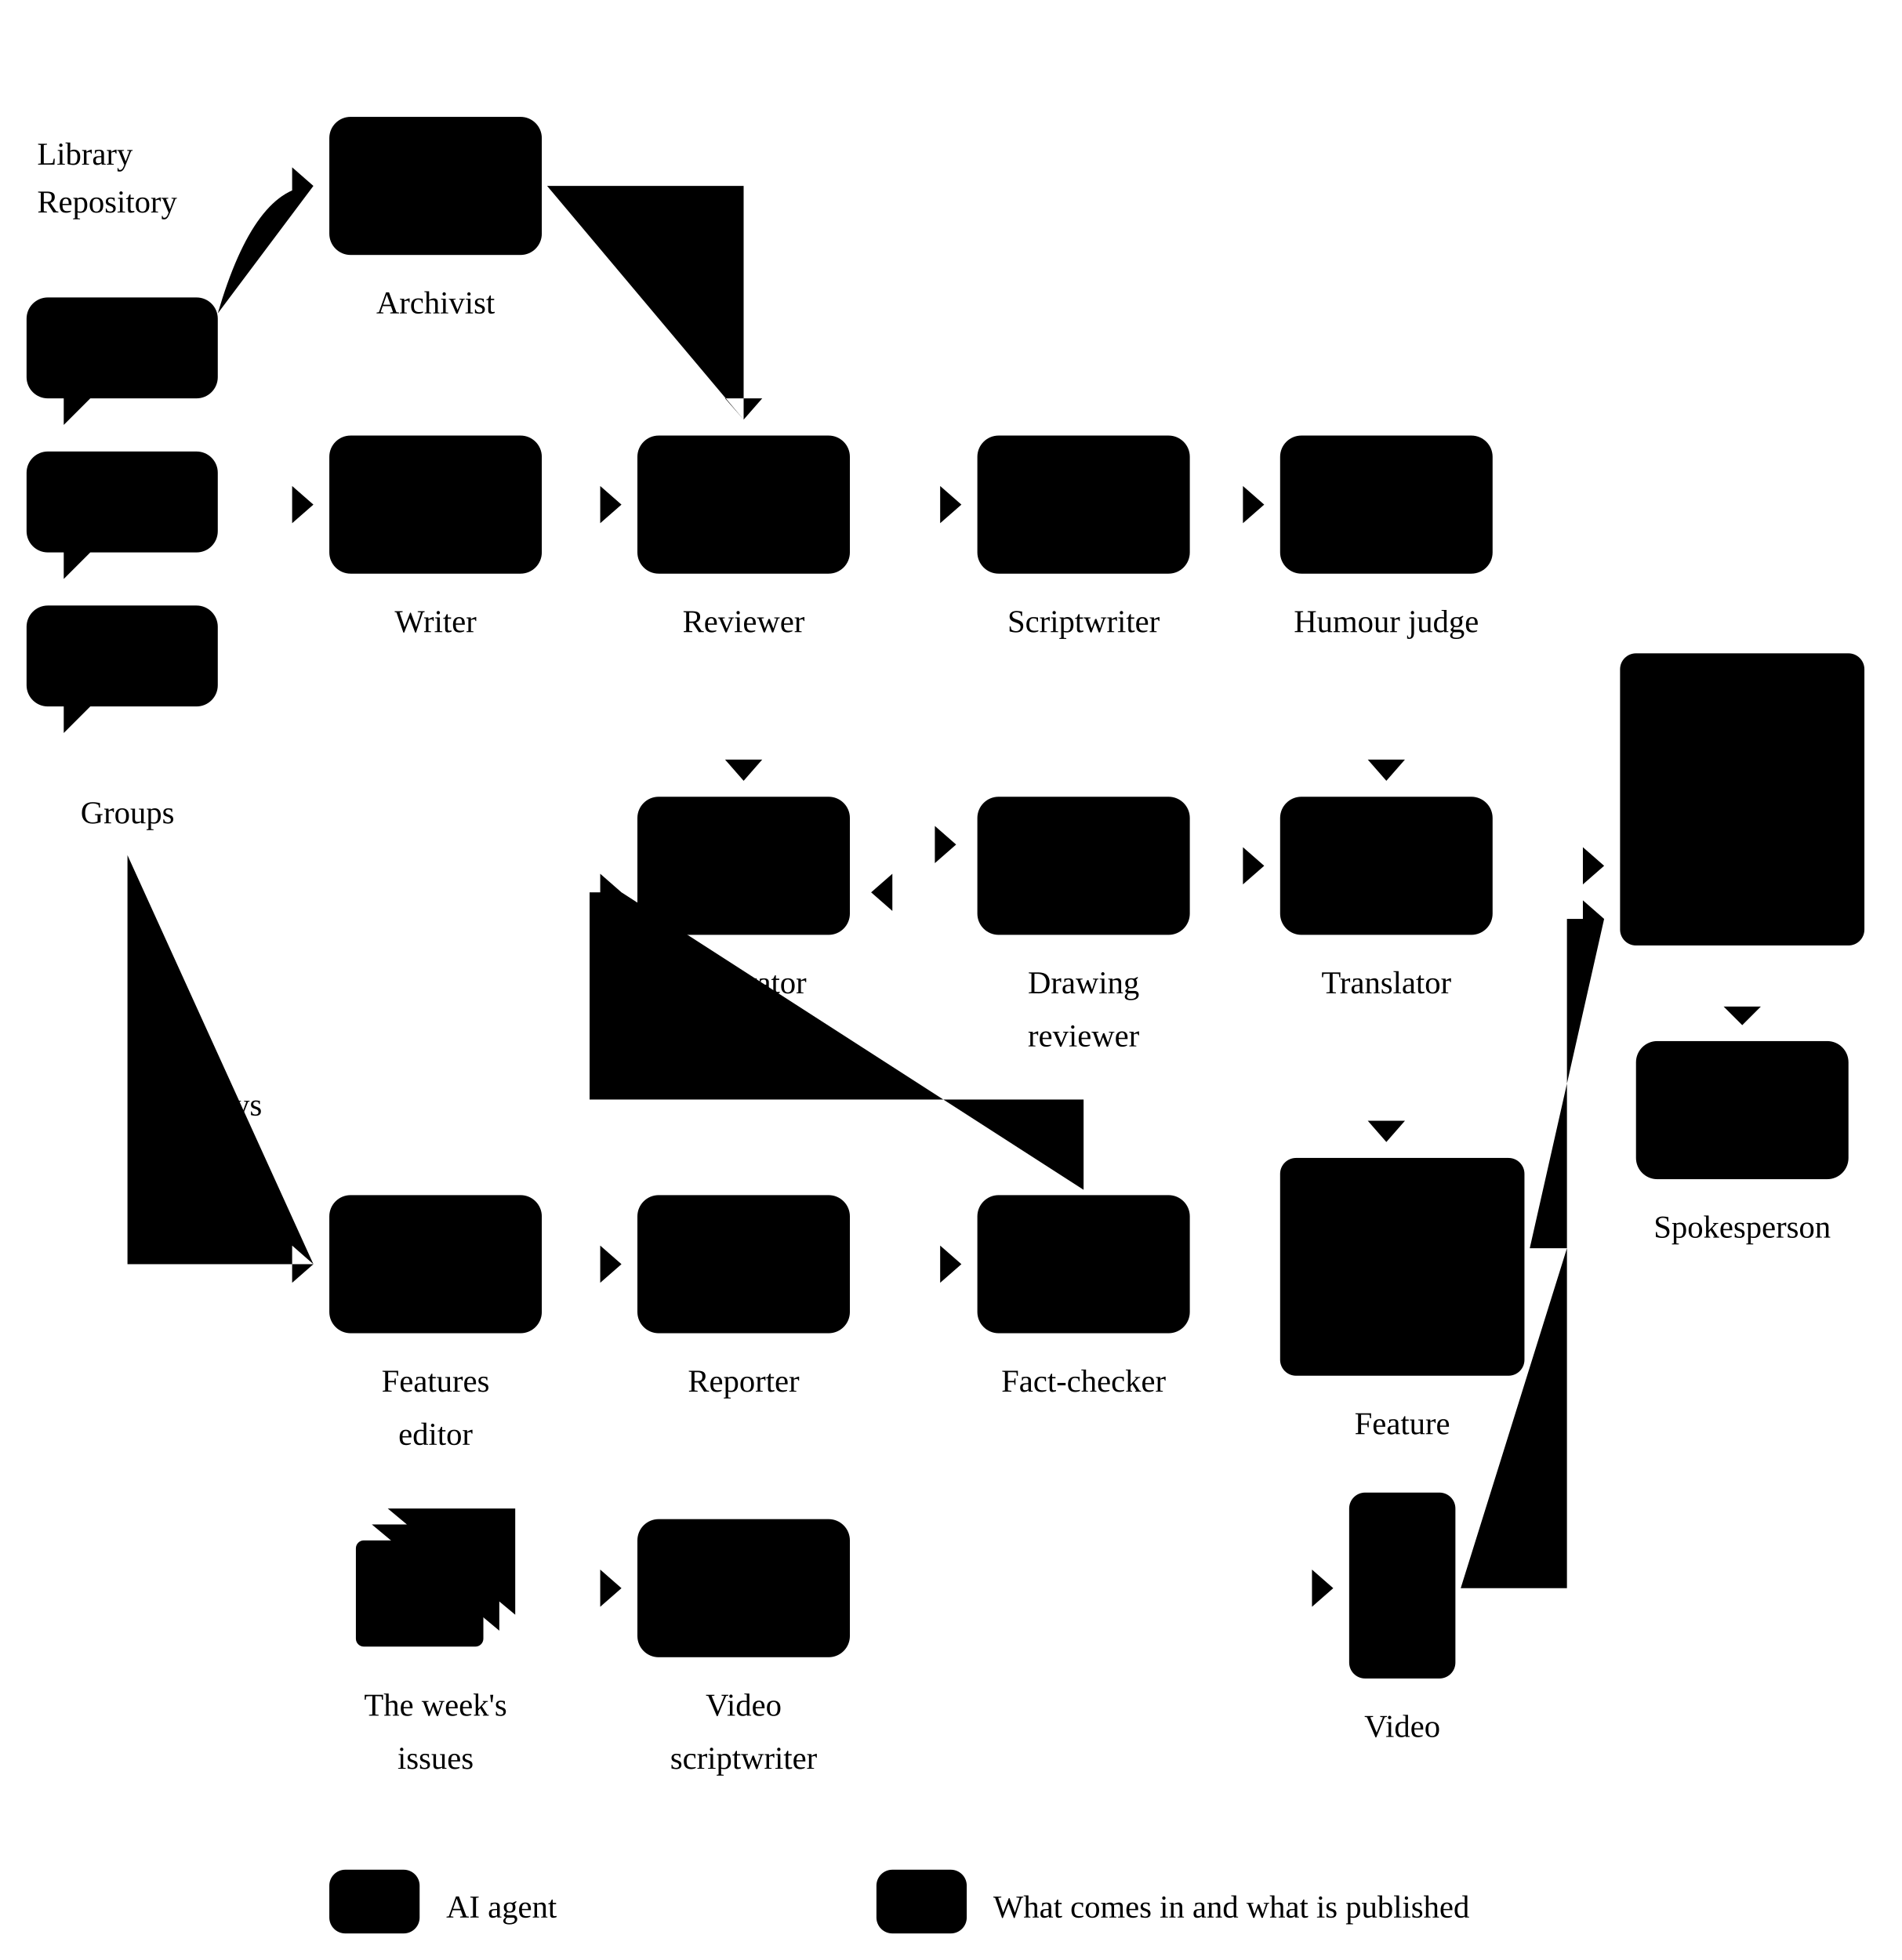
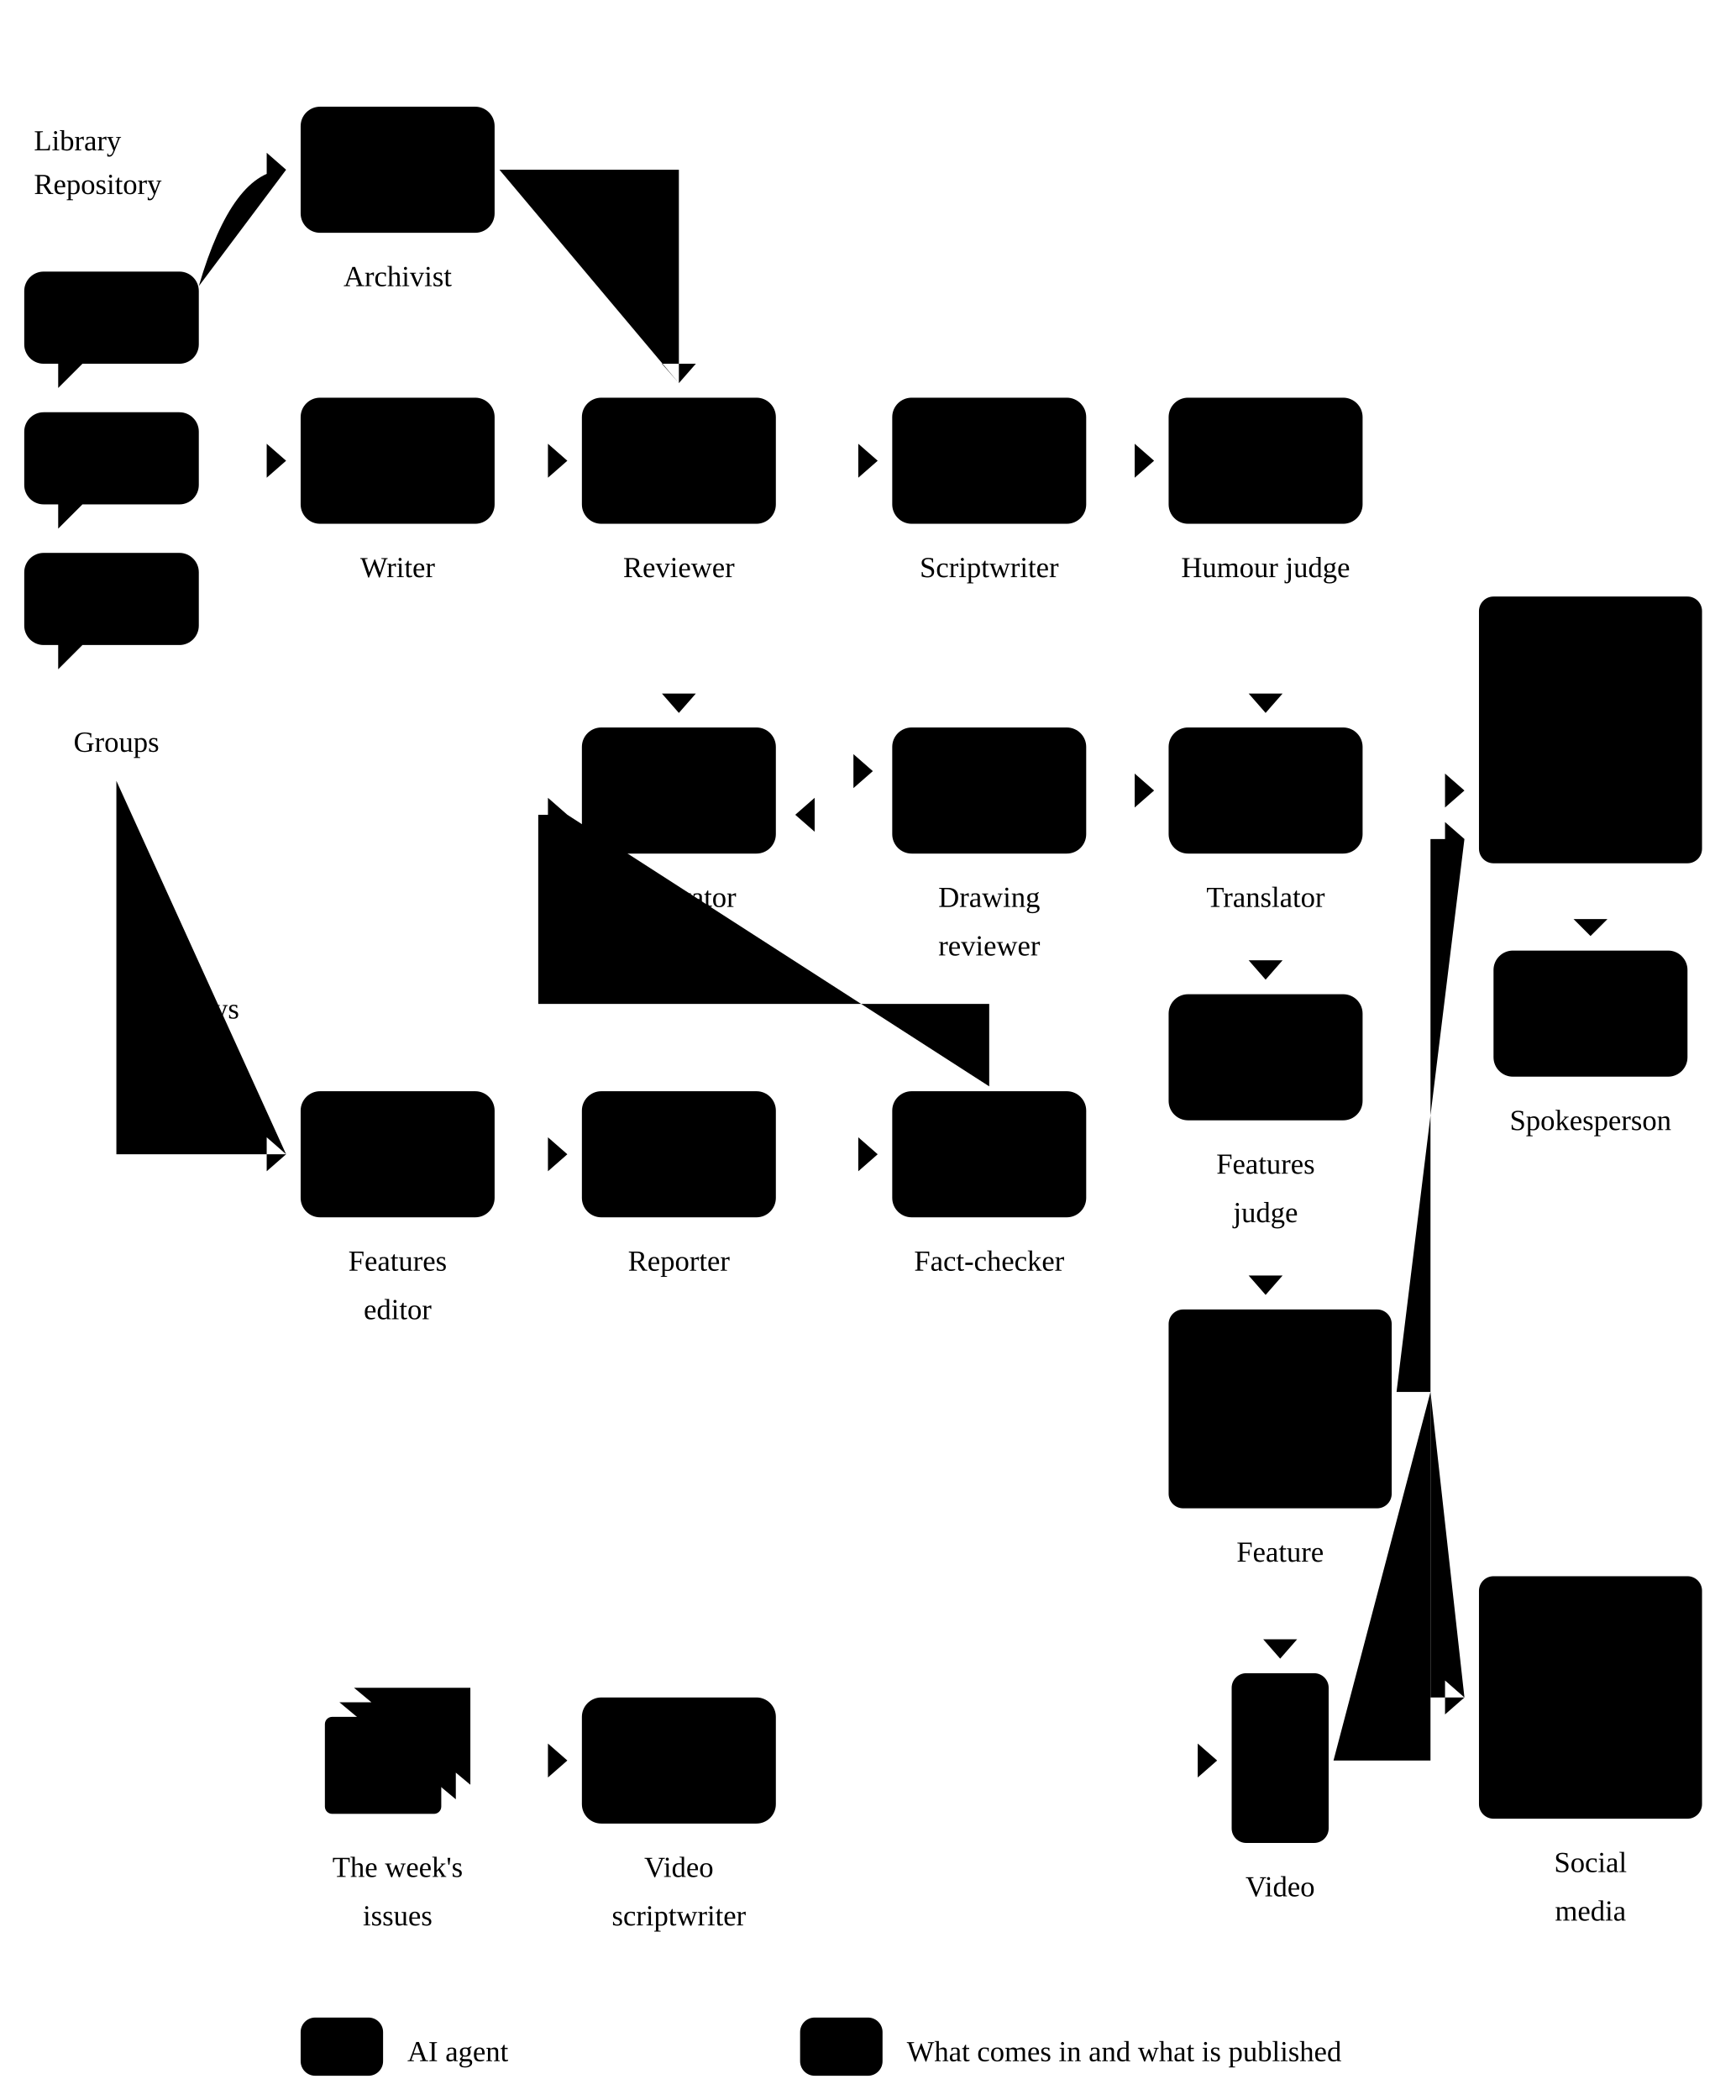
- <svg xmlns="http://www.w3.org/2000/svg" viewBox="0 0 716 738">
+ <svg xmlns="http://www.w3.org/2000/svg" viewBox="0 0 716 866">
  <path class="t" d="M18 112 h56 a8 8 0 0 1 8 8 v22 a8 8 0 0 1 -8 8 h-40 l-10 10 v-10 h-6 a8 8 0 0 1 -8 -8 v-22 a8 8 0 0 1 8 -8 z" />
  <path class="t" d="M18 170 h56 a8 8 0 0 1 8 8 v22 a8 8 0 0 1 -8 8 h-40 l-10 10 v-10 h-6 a8 8 0 0 1 -8 -8 v-22 a8 8 0 0 1 8 -8 z" />
  <path class="t" d="M18 228 h56 a8 8 0 0 1 8 8 v22 a8 8 0 0 1 -8 8 h-40 l-10 10 v-10 h-6 a8 8 0 0 1 -8 -8 v-22 a8 8 0 0 1 8 -8 z" />
  <path class="t" d="M30 126 h34 M30 136 h22 M30 184 h34 M30 194 h26 M30 242 h34 M30 252 h18" />
  <text class="lbl" x="48" y="310" text-anchor="middle">Groups</text>
  <text class="lbl" x="14" y="62">Library</text>
  <text class="lbl" x="14" y="80">Repository</text>
  <path class="t" d="M82 118 Q96 70 118 70 M110 63 L118 70 L110 77" />
  <rect class="t fa" x="124" y="44" width="80" height="52" rx="8" />
  <path class="t" d="M146 58 v28 M154 58 v28 M162 62 v24" />
  <path class="a" d="M170 60 l8 26" />
  <text class="lbl" x="164" y="118" text-anchor="middle">Archivist</text>
  <path class="t" d="M206 70 H280 V158 M273 150 L280 158 L287 150" />
  <path class="t" d="M88 190 L118 190 M110 183 L118 190 L110 197" />
  <rect class="t fa" x="124" y="164" width="80" height="52" rx="8" />
  <path class="a" d="M146 198 L172 172 L180 180 L154 206 L144 208 Z M168 176 L176 184" />
  <text class="lbl" x="164" y="238" text-anchor="middle">Writer</text>
  <path class="t" d="M206 190 L234 190 M226 183 L234 190 L226 197" />
  <rect class="t fa" x="240" y="164" width="80" height="52" rx="8" />
  <path class="r" d="M260 190 L274 204 L300 176" />
  <text class="lbl" x="280" y="238" text-anchor="middle">Reviewer</text>
  <path class="t" d="M322 190 L362 190 M354 183 L362 190 L354 197" />
  <rect class="t fa" x="368" y="164" width="80" height="52" rx="8" />
  <path class="t" d="M392 178 h26 a5 5 0 0 1 5 5 v10 a5 5 0 0 1 -5 5 h-16 l-6 6 v-6 h-4 a5 5 0 0 1 -5 -5 v-10 a5 5 0 0 1 5 -5 z" />
  <path class="a" d="M395 186 h20 M395 192 h12" />
  <text class="lbl" x="408" y="238" text-anchor="middle">Scriptwriter</text>
  <path class="t" d="M450 190 L476 190 M468 183 L476 190 L468 197" />
  <rect class="t fa" x="482" y="164" width="80" height="52" rx="8" />
  <path class="a" d="M530 178.5 L521.5 170 L506 185.5 L514.5 194 Z" />
  <path class="t" d="M522.2 186.2 L536.4 200.4 M500 206 h24" />
  <text class="lbl" x="522" y="238" text-anchor="middle">Humour judge</text>
  <path class="t" d="M280 248 V294 M273 286 L280 294 L287 286" />
  <path class="t" d="M522 248 V294 M515 286 L522 294 L529 286" />
  <rect class="t fa" x="240" y="300" width="80" height="52" rx="8" />
  <path class="a" d="M258 340 Q268 316 282 328 T304 314" />
  <circle class="fz" cx="304" cy="314" r="4" />
  <text class="lbl" x="280" y="374" text-anchor="middle">Illustrator</text>
  <path class="t" d="M324 318 L360 318 M352 311 L360 318 L352 325 M364 336 L328 336 M336 329 L328 336 L336 343" />
  <rect class="t fa" x="368" y="300" width="80" height="52" rx="8" />
  <path class="t" d="M386 326 Q408 306 430 326 Q408 346 386 326 Z" />
  <circle class="a" cx="408" cy="326" r="7" />
  <circle class="ft" cx="408" cy="326" r="3" />
  <text class="lbl" x="408" y="374" text-anchor="middle">Drawing</text>
  <text class="lbl" x="408" y="394" text-anchor="middle">reviewer</text>
  <path class="t" d="M450 326 L476 326 M468 319 L476 326 L468 333" />
  <rect class="t fa" x="482" y="300" width="80" height="52" rx="8" />
  <text class="ft" x="496" y="331" font-family="Newsreader, Georgia, serif" font-size="15" font-weight="700" text-anchor="middle">ES</text>
  <path class="a" d="M507 326 L517 326 M513 322 L517 326 L513 330" />
  <text class="ft" x="531" y="321" font-family="Newsreader, Georgia, serif" font-size="10.5" font-weight="700" text-anchor="middle">CA</text>
  <text class="ft" x="551" y="321" font-family="Newsreader, Georgia, serif" font-size="10.5" font-weight="700" text-anchor="middle">GL</text>
  <text class="ft" x="531" y="337" font-family="Newsreader, Georgia, serif" font-size="10.5" font-weight="700" text-anchor="middle">EU</text>
  <text class="ft" x="551" y="337" font-family="Newsreader, Georgia, serif" font-size="10.5" font-weight="700" text-anchor="middle">EN</text>
  <text class="lbl" x="522" y="374" text-anchor="middle">Translator</text>
  <path class="t" d="M564 326 L604 326 M596 319 L604 326 L596 333" />
  <rect class="t" x="610" y="246" width="92" height="110" rx="6" />
  <path class="t" d="M622 266 h68 M622 274 h68" />
  <path class="t" d="M622 290 h30 M622 300 h30 M622 310 h30 M622 320 h30 M660 290 h30 v34 h-30 z" />
  <text class="lbl" x="656" y="346" text-anchor="middle">7:00</text>
  <path class="t" d="M656 358 L656 386 M649 379 L656 386 L663 379" />
  <rect class="t fa" x="616" y="392" width="80" height="52" rx="8" />
  <path class="a" d="M640.5 414.5 L667.5 407 L667.5 425 L640.5 419 Z M653.4 423.2 a4.5 4.5 0 1 1 -8.7 -2.4" />
  <text class="lbl" x="656" y="466" text-anchor="middle">Spokesperson</text>
  <text class="lbl" x="58" y="420">Sundays</text>
  <path class="t" d="M48 322 V476 H118 M110 469 L118 476 L110 483" />
  <rect class="t fa" x="124" y="450" width="80" height="52" rx="8" />
  <circle class="t" cx="164" cy="476" r="14" />
  <circle class="ft" cx="164" cy="476" r="4" />
  <text class="lbl" x="164" y="524" text-anchor="middle">Features</text>
  <text class="lbl" x="164" y="544" text-anchor="middle">editor</text>
  <path class="t" d="M206 476 L234 476 M226 469 L234 476 L226 483" />
  <rect class="t fa" x="240" y="450" width="80" height="52" rx="8" />
  <circle class="t" cx="274" cy="472" r="10" />
  <path class="a" d="M281 479 L294 492" />
  <text class="lbl" x="280" y="524" text-anchor="middle">Reporter</text>
  <path class="t" d="M322 476 L362 476 M354 469 L362 476 L354 483" />
  <rect class="t fa" x="368" y="450" width="80" height="52" rx="8" />
  <path class="t" d="M384 464 h20 M384 474 h20 M384 484 h14" />
  <path class="a" d="M410 478 L418 486 L434 466" />
  <text class="lbl" x="408" y="524" text-anchor="middle">Fact-checker</text>
  <path class="t" d="M408 448 V414 H222 V336 H234 M226 329 L234 336 L226 343" />
-   <path class="t" d="M522 382 V430 M515 422 L522 430 L529 422" />
-   <rect class="t" x="482" y="436" width="92" height="82" rx="6" />
-   <path class="t" d="M494 452 h68 M494 460 h68 M494 474 h68 M494 484 h68 M494 494 h68 M494 504 h40" />
-   <text class="lbl" x="528" y="540" text-anchor="middle">Feature</text>
-   <path class="t" d="M576 470 H590 V346 H604 M596 339 L604 346 L596 353" />
-   <path class="t" d="M146 568 h48 v40 M140 574 h48 v40" />
-   <rect class="t" x="134" y="580" width="48" height="40" rx="3" />
-   <path class="t" d="M141 591 h34 M141 600 h34 M141 609 h22" />
-   <text class="lbl" x="164" y="646" text-anchor="middle">The week's</text>
-   <text class="lbl" x="164" y="666" text-anchor="middle">issues</text>
-   <path class="t" d="M206 598 L234 598 M226 591 L234 598 L226 605" />
-   <rect class="t fa" x="240" y="572" width="80" height="52" rx="8" />
-   <rect class="t" x="262" y="594" width="36" height="20" rx="2" />
-   <path class="a" d="M262 590 L294 581 L296 587 L264 596 Z" />
-   <text class="lbl" x="280" y="646" text-anchor="middle">Video</text>
-   <text class="lbl" x="280" y="666" text-anchor="middle">scriptwriter</text>
-   <path class="t" d="M322 598 L502 598 M494 591 L502 598 L494 605" />
-   <rect class="t" x="508" y="562" width="40" height="70" rx="6" />
-   <path class="t" d="M522 586 L539 597 L522 608 Z" />
-   <text class="lbl" x="528" y="654" text-anchor="middle">Video</text>
-   <path class="t" d="M550 598 H590 V470" />
-   <path class="t" d="M14 690 H702" />
-   <rect class="t fa" x="124" y="704" width="34" height="24" rx="6" />
-   <text class="lbl" x="168" y="722">AI agent</text>
-   <rect class="t" x="330" y="704" width="34" height="24" rx="6" />
-   <text class="lbl" x="374" y="722">What comes in and what is published</text>
+   <path class="t" d="M522 382 V404 M515 396 L522 404 L529 396" />
+   <rect class="t fa" x="482" y="410" width="80" height="52" rx="8" />
+   <path class="t" d="M522 422 V452 M512 452 H532 M502 427 H542" />
+   <path class="a" d="M502 427 L496 441 M502 427 L508 441 M542 427 L536 441 M542 427 L548 441 M495 441 h14 a7 5 0 0 1 -14 0 z M535 441 h14 a7 5 0 0 1 -14 0 z" />
+   <text class="lbl" x="522" y="484" text-anchor="middle">Features</text>
+   <text class="lbl" x="522" y="504" text-anchor="middle">judge</text>
+   <path class="t" d="M522 512 V534 M515 526 L522 534 L529 526" />
+   <g transform="translate(0 104)">
+     <rect class="t" x="482" y="436" width="92" height="82" rx="6" />
+     <path class="t" d="M494 452 h68 M494 460 h68 M494 474 h68 M494 484 h68 M494 494 h68 M494 504 h40" />
+     <text class="lbl" x="528" y="540" text-anchor="middle">Feature</text>
+   </g>
+   <path class="t" d="M576 574 H590 V346 H604 M596 339 L604 346 L596 353" />
+   <path class="t" d="M528 654 V684 M521 676 L528 684 L535 676" />
+   <path class="t" d="M590 574 V700 H604 M596 693 L604 700 L596 707" />
+   <rect class="t" x="610" y="650" width="92" height="100" rx="6" />
+   <path class="t" d="M650 681 L662 674 M650 691 L662 698" />
+   <circle class="a" cx="667" cy="671" r="6" />
+   <circle class="a" cx="645" cy="686" r="6" />
+   <circle class="a" cx="667" cy="701" r="6" />
+   <text class="lbl" x="656" y="736" text-anchor="middle">12:00</text>
+   <text class="lbl" x="656" y="772" text-anchor="middle">Social</text>
+   <text class="lbl" x="656" y="792" text-anchor="middle">media</text>
+   <g transform="translate(0 128)">
+     <path class="t" d="M146 568 h48 v40 M140 574 h48 v40" />
+     <rect class="t" x="134" y="580" width="48" height="40" rx="3" />
+     <path class="t" d="M141 591 h34 M141 600 h34 M141 609 h22" />
+     <text class="lbl" x="164" y="646" text-anchor="middle">The week's</text>
+     <text class="lbl" x="164" y="666" text-anchor="middle">issues</text>
+     <path class="t" d="M206 598 L234 598 M226 591 L234 598 L226 605" />
+     <rect class="t fa" x="240" y="572" width="80" height="52" rx="8" />
+     <rect class="t" x="262" y="594" width="36" height="20" rx="2" />
+     <path class="a" d="M262 590 L294 581 L296 587 L264 596 Z" />
+     <text class="lbl" x="280" y="646" text-anchor="middle">Video</text>
+     <text class="lbl" x="280" y="666" text-anchor="middle">scriptwriter</text>
+     <path class="t" d="M322 598 L502 598 M494 591 L502 598 L494 605" />
+     <rect class="t" x="508" y="562" width="40" height="70" rx="6" />
+     <path class="t" d="M522 586 L539 597 L522 608 Z" />
+     <text class="lbl" x="528" y="654" text-anchor="middle">Video</text>
+     <path class="t" d="M550 598 H590 V446" />
+   </g>
+   <g transform="translate(0 128)">
+     <path class="t" d="M14 690 H702" />
+     <rect class="t fa" x="124" y="704" width="34" height="24" rx="6" />
+     <text class="lbl" x="168" y="722">AI agent</text>
+     <rect class="t" x="330" y="704" width="34" height="24" rx="6" />
+     <text class="lbl" x="374" y="722">What comes in and what is published</text>
+   </g>
</svg>
